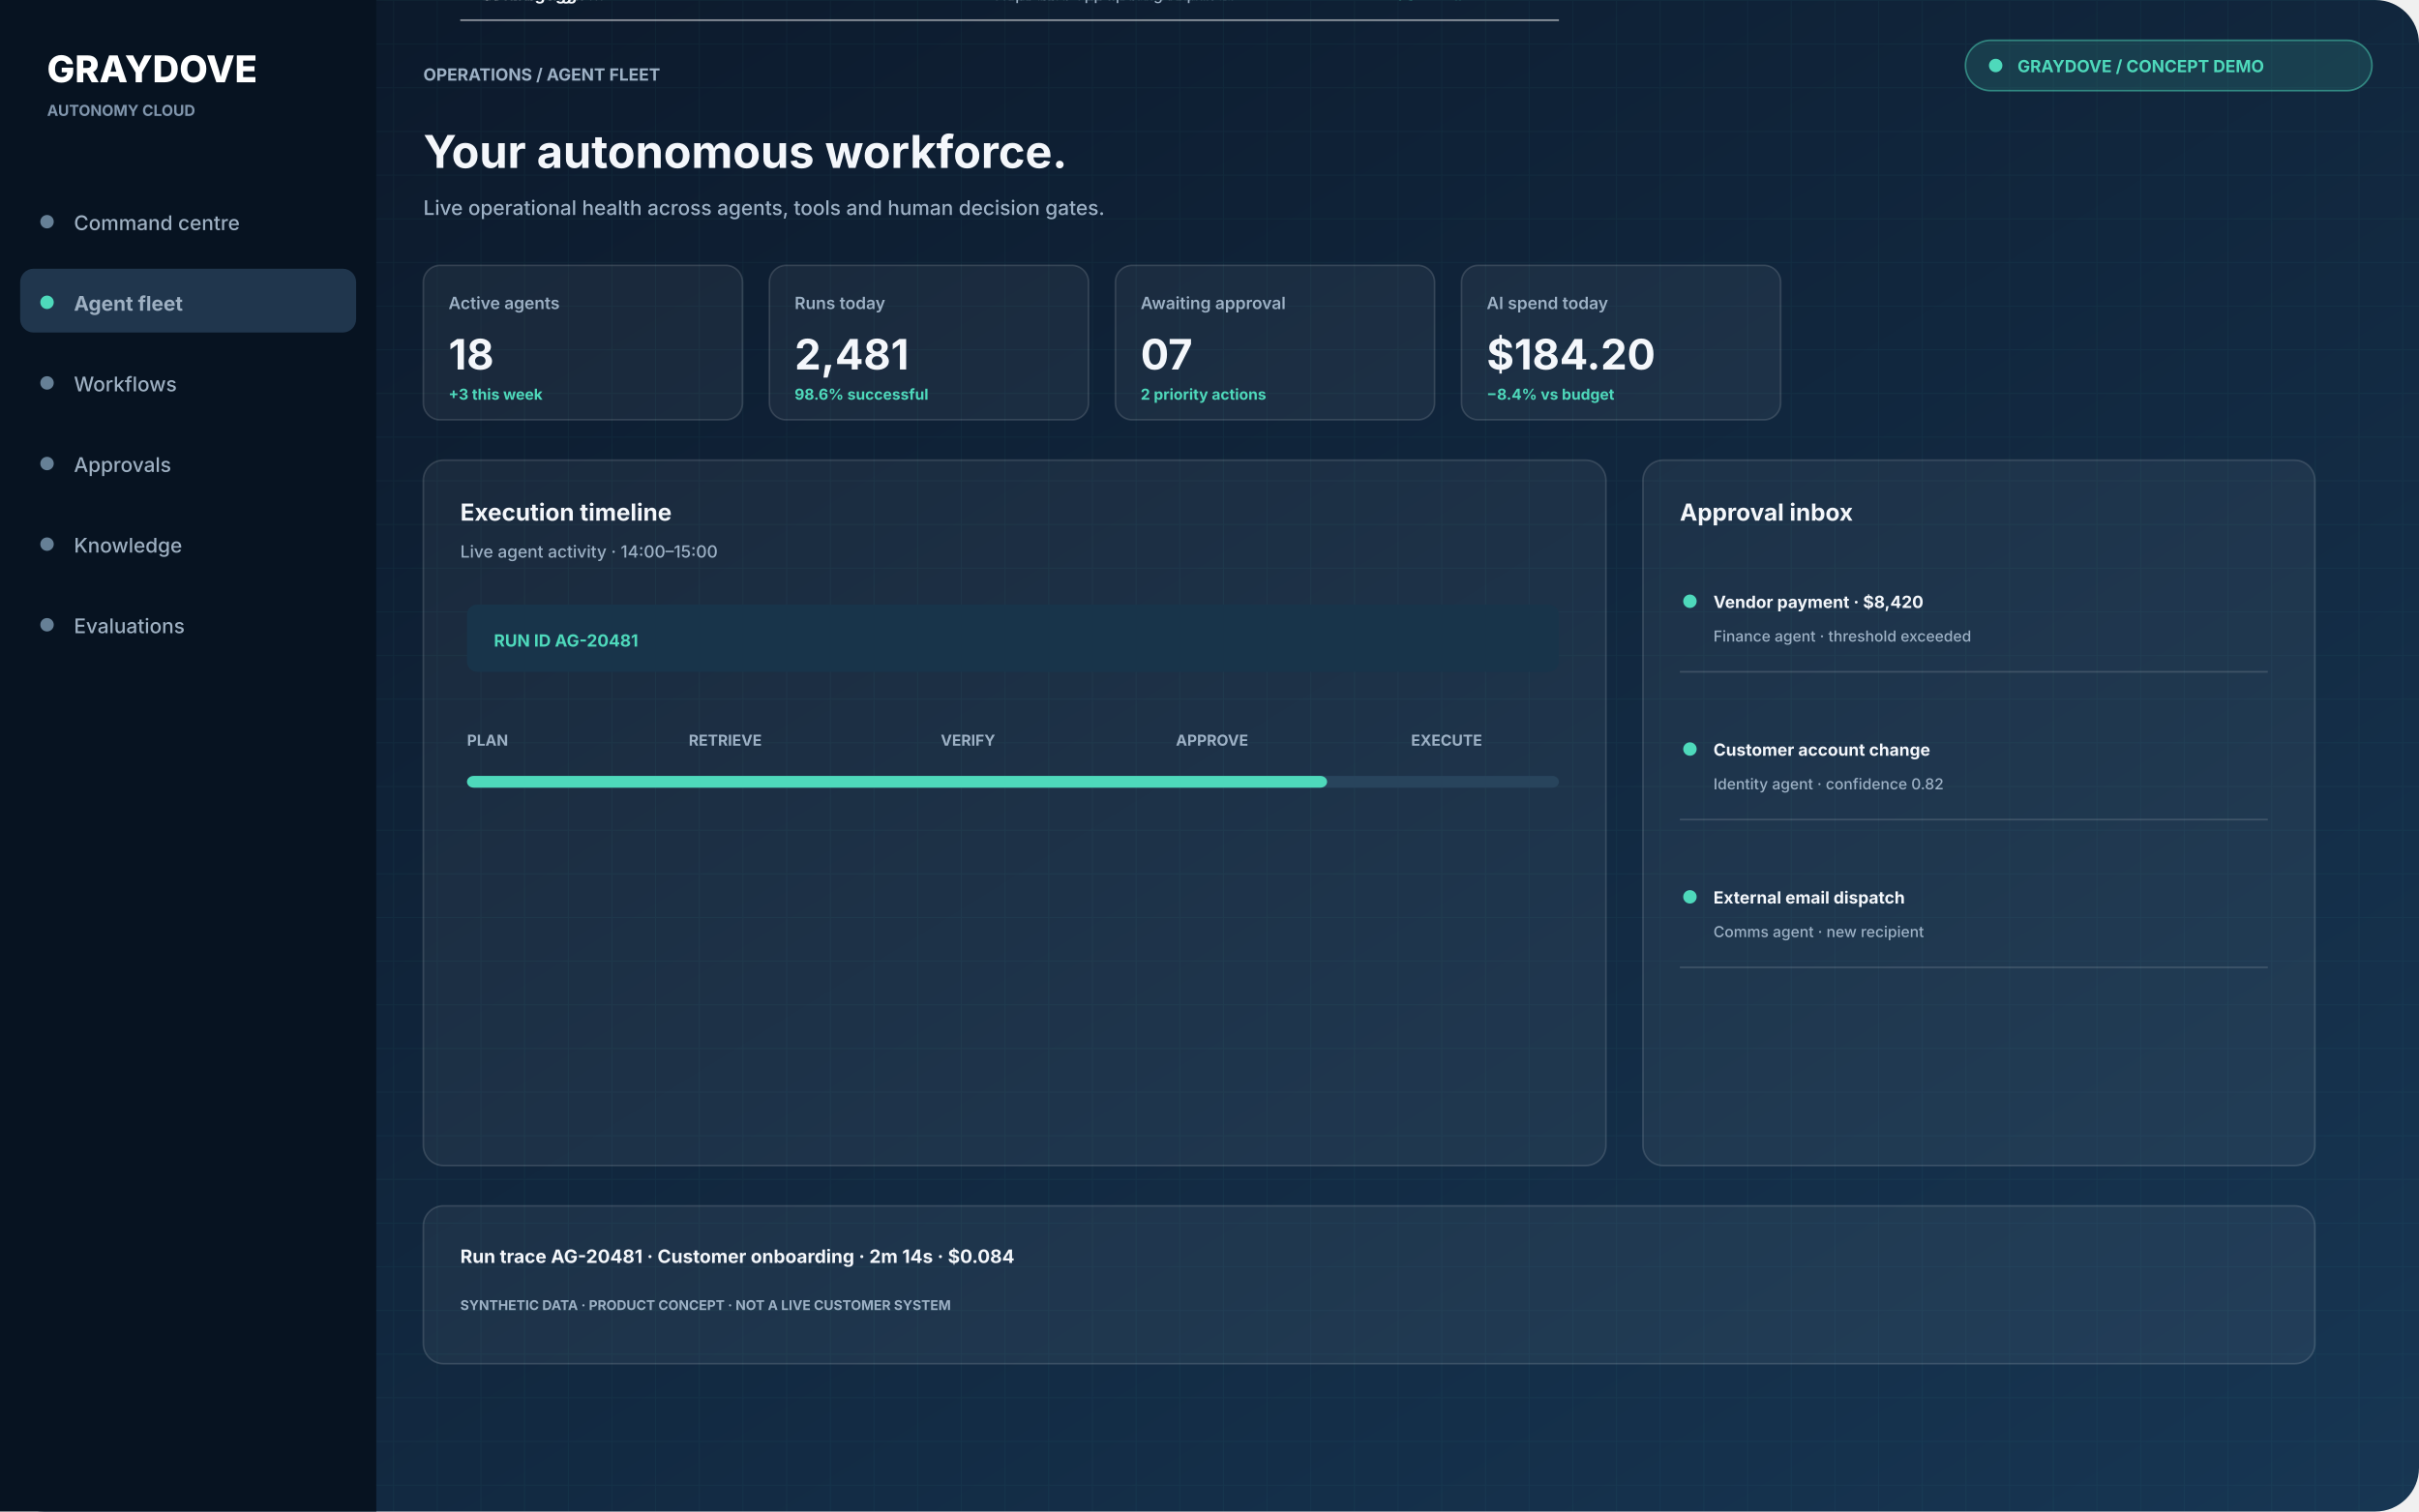
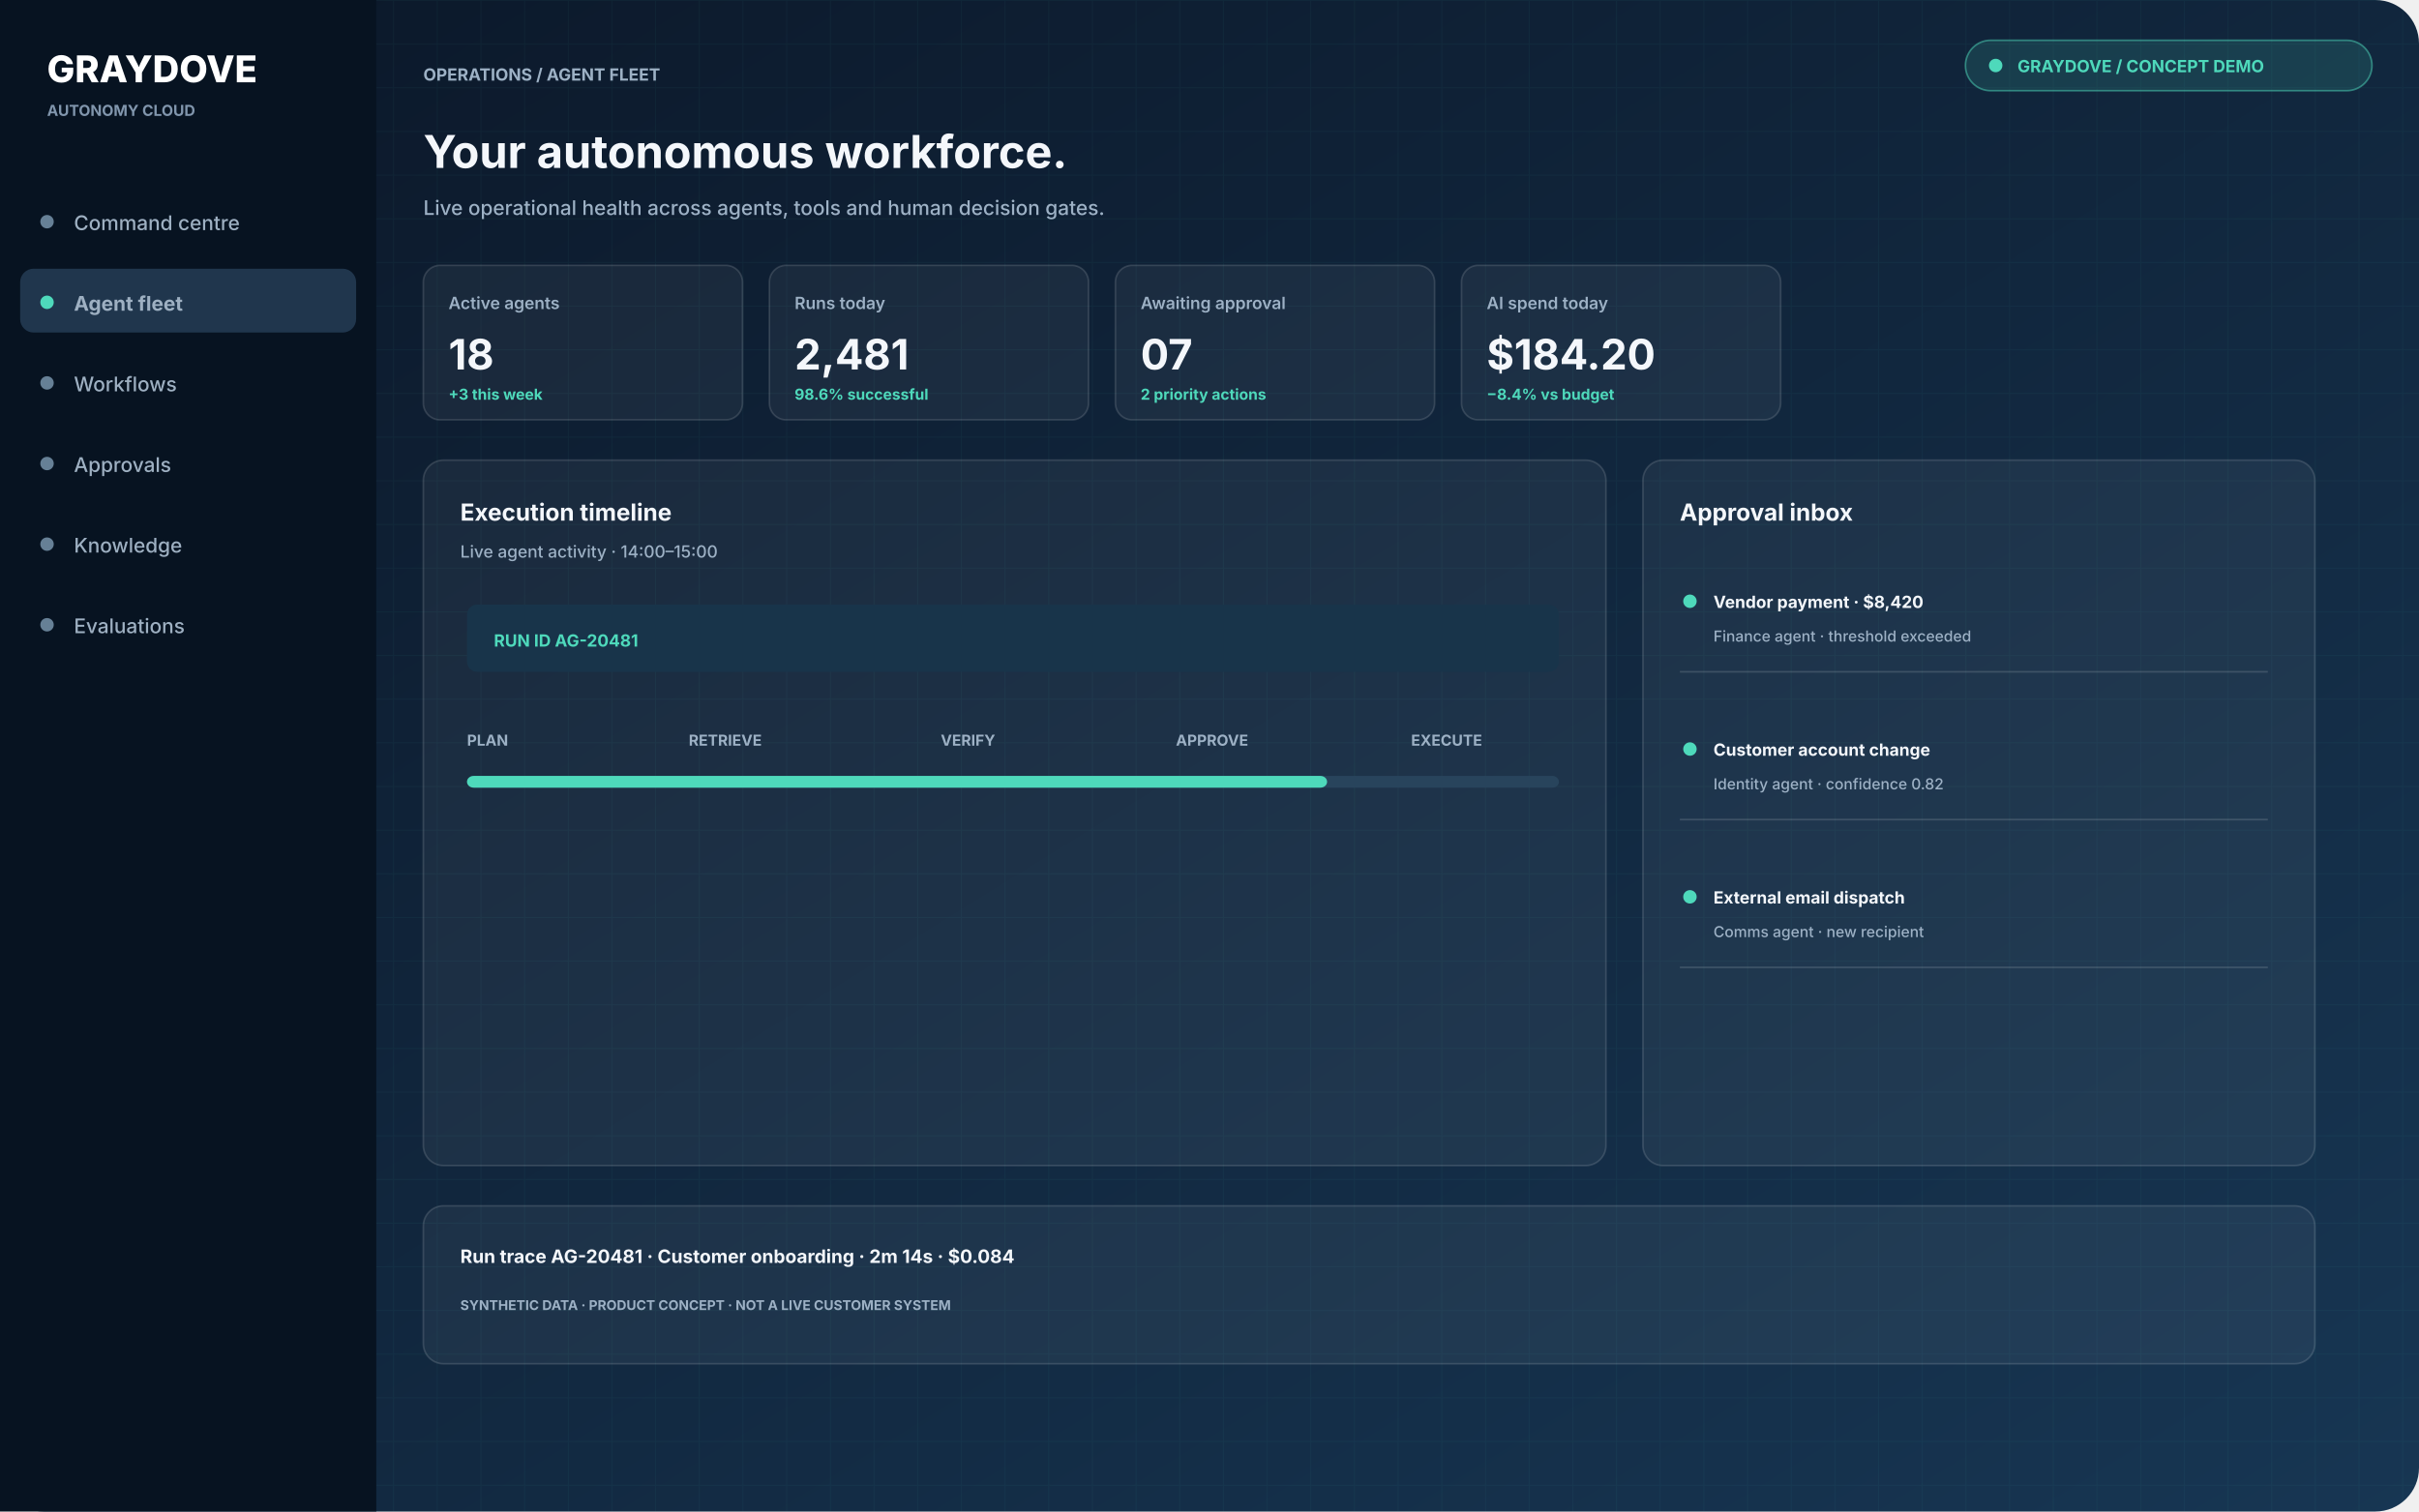
<svg xmlns="http://www.w3.org/2000/svg" width="1440" height="900" viewBox="0 0 1440 900">
  <defs>
    <linearGradient id="bg" x1="0" y1="0" x2="1" y2="1">
      <stop stop-color="#0B1728" />
      <stop offset="1" stop-color="#173653" />
    </linearGradient>
    <pattern id="grid" width="26" height="26" patternUnits="userSpaceOnUse">
      <path d="M26 0H0V26" fill="none" stroke="#4ED9BB" stroke-opacity=".05" />
    </pattern>
  </defs>
  <rect width="1440" height="900" rx="26" fill="url(#bg)" />
  <rect width="1440" height="900" rx="26" fill="url(#grid)" />
  <rect x="0" y="0" width="224" height="900" rx="0" fill="#071321" stroke="none" />
  <text x="28" y="49" font-family="Inter,Arial,sans-serif" font-size="22" font-weight="800" fill="#fff">GRAYDOVE</text>
  <text x="28" y="69" font-family="Inter,Arial,sans-serif" font-size="9" font-weight="700" fill="#8196AD">AUTONOMY CLOUD</text>
  <circle cx="28" cy="132" r="4" fill="#668096" />
  <text x="44" y="137" font-family="Inter,Arial,sans-serif" font-size="12" font-weight="500" fill="#9EB0C2">Command centre</text>
  <rect x="12" y="160" width="200" height="38" rx="8" fill="#20364D" stroke="none" />
  <circle cx="28" cy="180" r="4" fill="#4ED9BB" />
  <text x="44" y="185" font-family="Inter,Arial,sans-serif" font-size="12" font-weight="700" fill="#9EB0C2">Agent fleet</text>
  <circle cx="28" cy="228" r="4" fill="#668096" />
  <text x="44" y="233" font-family="Inter,Arial,sans-serif" font-size="12" font-weight="500" fill="#9EB0C2">Workflows</text>
  <circle cx="28" cy="276" r="4" fill="#668096" />
  <text x="44" y="281" font-family="Inter,Arial,sans-serif" font-size="12" font-weight="500" fill="#9EB0C2">Approvals</text>
  <circle cx="28" cy="324" r="4" fill="#668096" />
  <text x="44" y="329" font-family="Inter,Arial,sans-serif" font-size="12" font-weight="500" fill="#9EB0C2">Knowledge</text>
  <circle cx="28" cy="372" r="4" fill="#668096" />
  <text x="44" y="377" font-family="Inter,Arial,sans-serif" font-size="12" font-weight="500" fill="#9EB0C2">Evaluations</text>
  <text x="252" y="48" font-family="Inter,Arial,sans-serif" font-size="10" font-weight="700" fill="#9DB1C5">OPERATIONS / AGENT FLEET</text>
  <text x="252" y="100" font-family="Inter,Arial,sans-serif" font-size="27" font-weight="750" fill="#F4F7FB">Your autonomous workforce.</text>
  <text x="252" y="128" font-family="Inter,Arial,sans-serif" font-size="12" font-weight="450" fill="#9DB1C5">Live operational health across agents, tools and human decision gates.</text>
  <rect x="252" y="158" width="190" height="92" rx="10" fill="#FFFFFF0D" stroke="#FFFFFF22" />
  <text x="267" y="184" font-family="Inter,Arial,sans-serif" font-size="10" font-weight="600" fill="#9DB1C5">Active agents</text>
  <text x="267" y="220" font-family="Inter,Arial,sans-serif" font-size="25" font-weight="750" fill="#F4F7FB">18</text>
  <text x="267" y="238" font-family="Inter,Arial,sans-serif" font-size="9" font-weight="650" fill="#4ED9BB">+3 this week</text>
  <rect x="458" y="158" width="190" height="92" rx="10" fill="#FFFFFF0D" stroke="#FFFFFF22" />
  <text x="473" y="184" font-family="Inter,Arial,sans-serif" font-size="10" font-weight="600" fill="#9DB1C5">Runs today</text>
  <text x="473" y="220" font-family="Inter,Arial,sans-serif" font-size="25" font-weight="750" fill="#F4F7FB">2,481</text>
  <text x="473" y="238" font-family="Inter,Arial,sans-serif" font-size="9" font-weight="650" fill="#4ED9BB">98.6% successful</text>
  <rect x="664" y="158" width="190" height="92" rx="10" fill="#FFFFFF0D" stroke="#FFFFFF22" />
  <text x="679" y="184" font-family="Inter,Arial,sans-serif" font-size="10" font-weight="600" fill="#9DB1C5">Awaiting approval</text>
  <text x="679" y="220" font-family="Inter,Arial,sans-serif" font-size="25" font-weight="750" fill="#F4F7FB">07</text>
  <text x="679" y="238" font-family="Inter,Arial,sans-serif" font-size="9" font-weight="650" fill="#4ED9BB">2 priority actions</text>
  <rect x="870" y="158" width="190" height="92" rx="10" fill="#FFFFFF0D" stroke="#FFFFFF22" />
  <text x="885" y="184" font-family="Inter,Arial,sans-serif" font-size="10" font-weight="600" fill="#9DB1C5">AI spend today</text>
  <text x="885" y="220" font-family="Inter,Arial,sans-serif" font-size="25" font-weight="750" fill="#F4F7FB">$184.20</text>
  <text x="885" y="238" font-family="Inter,Arial,sans-serif" font-size="9" font-weight="650" fill="#4ED9BB">−8.4% vs budget</text>
  <rect x="252" y="274" width="704" height="420" rx="12" fill="#FFFFFF0D" stroke="#FFFFFF22" />
  <text x="274" y="310" font-family="Inter,Arial,sans-serif" font-size="14" font-weight="700" fill="#F4F7FB">Execution timeline</text>
  <text x="274" y="332" font-family="Inter,Arial,sans-serif" font-size="10" font-weight="450" fill="#9DB1C5">Live agent activity · 14:00–15:00</text>
  <rect x="278" y="360" width="650" height="40" rx="6" fill="#18344A" stroke="none" />
  <text x="294" y="385" font-family="Inter,Arial,sans-serif" font-size="10" font-weight="700" fill="#4ED9BB">RUN ID  AG-20481</text>
  <text x="278" y="444" font-family="Inter,Arial,sans-serif" font-size="9" font-weight="700" fill="#9DB1C5">PLAN</text>
  <text x="410" y="444" font-family="Inter,Arial,sans-serif" font-size="9" font-weight="700" fill="#9DB1C5">RETRIEVE</text>
  <text x="560" y="444" font-family="Inter,Arial,sans-serif" font-size="9" font-weight="700" fill="#9DB1C5">VERIFY</text>
  <text x="700" y="444" font-family="Inter,Arial,sans-serif" font-size="9" font-weight="700" fill="#9DB1C5">APPROVE</text>
  <text x="840" y="444" font-family="Inter,Arial,sans-serif" font-size="9" font-weight="700" fill="#9DB1C5">EXECUTE</text>
  <rect x="278" y="462" width="650" height="7" rx="4" fill="#28445C" stroke="none" />
  <rect x="278" y="462" width="512" height="7" rx="4" fill="#4ED9BB" stroke="none" />
-   <path d="M274 12h654" stroke="#FFFFFF" stroke-opacity=".14" />
-   <text x="280" y="0" font-family="Inter,Arial,sans-serif" font-size="10" font-weight="650" fill="#F4F7FB">Intake agent</text>
-   <text x="590" y="0" font-family="Inter,Arial,sans-serif" font-size="9" font-weight="450" fill="#9DB1C5">Classified 148 incoming requests</text>
-   <text x="830" y="0" font-family="Inter,Arial,sans-serif" font-size="9" font-weight="700" fill="#4ED9BB">RUNNING</text>
-   <path d="M274 12h654" stroke="#FFFFFF" stroke-opacity=".14" />
-   <text x="280" y="0" font-family="Inter,Arial,sans-serif" font-size="10" font-weight="650" fill="#F4F7FB">Research agent</text>
-   <text x="590" y="0" font-family="Inter,Arial,sans-serif" font-size="9" font-weight="450" fill="#9DB1C5">Enriched 32 records with context</text>
-   <text x="830" y="0" font-family="Inter,Arial,sans-serif" font-size="9" font-weight="700" fill="#4ED9BB">COMPLETE</text>
-   <path d="M274 12h654" stroke="#FFFFFF" stroke-opacity=".14" />
-   <text x="280" y="0" font-family="Inter,Arial,sans-serif" font-size="10" font-weight="650" fill="#F4F7FB">Decision agent</text>
-   <text x="590" y="0" font-family="Inter,Arial,sans-serif" font-size="9" font-weight="450" fill="#9DB1C5">Prepared 14 recommendations</text>
-   <text x="830" y="0" font-family="Inter,Arial,sans-serif" font-size="9" font-weight="700" fill="#4ED9BB">WAITING</text>
-   <path d="M274 12h654" stroke="#FFFFFF" stroke-opacity=".14" />
-   <text x="280" y="0" font-family="Inter,Arial,sans-serif" font-size="10" font-weight="650" fill="#F4F7FB">Fulfilment agent</text>
-   <text x="590" y="0" font-family="Inter,Arial,sans-serif" font-size="9" font-weight="450" fill="#9DB1C5">Executed 9 approved actions</text>
-   <text x="830" y="0" font-family="Inter,Arial,sans-serif" font-size="9" font-weight="700" fill="#4ED9BB">COMPLETE</text>
-   <path d="M274 12h654" stroke="#FFFFFF" stroke-opacity=".14" />
-   <text x="280" y="0" font-family="Inter,Arial,sans-serif" font-size="10" font-weight="650" fill="#F4F7FB">Verifier</text>
-   <text x="590" y="0" font-family="Inter,Arial,sans-serif" font-size="9" font-weight="450" fill="#9DB1C5">Validated 97 completed outcomes</text>
-   <text x="830" y="0" font-family="Inter,Arial,sans-serif" font-size="9" font-weight="700" fill="#4ED9BB">HEALTHY</text>
  <rect x="978" y="274" width="400" height="420" rx="12" fill="#FFFFFF0D" stroke="#FFFFFF22" />
  <text x="1000" y="310" font-family="Inter,Arial,sans-serif" font-size="14" font-weight="700" fill="#F4F7FB">Approval inbox</text>
  <circle cx="1006" cy="358" r="4" fill="#4ED9BB" />
  <text x="1020" y="362" font-family="Inter,Arial,sans-serif" font-size="10" font-weight="650" fill="#F4F7FB">Vendor payment · $8,420</text>
  <text x="1020" y="382" font-family="Inter,Arial,sans-serif" font-size="9" font-weight="450" fill="#9DB1C5">Finance agent · threshold exceeded</text>
  <path d="M1000 400h350" stroke="#FFFFFF" stroke-opacity=".14" />
  <circle cx="1006" cy="446" r="4" fill="#4ED9BB" />
  <text x="1020" y="450" font-family="Inter,Arial,sans-serif" font-size="10" font-weight="650" fill="#F4F7FB">Customer account change</text>
  <text x="1020" y="470" font-family="Inter,Arial,sans-serif" font-size="9" font-weight="450" fill="#9DB1C5">Identity agent · confidence 0.82</text>
  <path d="M1000 488h350" stroke="#FFFFFF" stroke-opacity=".14" />
  <circle cx="1006" cy="534" r="4" fill="#4ED9BB" />
  <text x="1020" y="538" font-family="Inter,Arial,sans-serif" font-size="10" font-weight="650" fill="#F4F7FB">External email dispatch</text>
  <text x="1020" y="558" font-family="Inter,Arial,sans-serif" font-size="9" font-weight="450" fill="#9DB1C5">Comms agent · new recipient</text>
  <path d="M1000 576h350" stroke="#FFFFFF" stroke-opacity=".14" />
  <rect x="252" y="718" width="1126" height="94" rx="12" fill="#FFFFFF0D" stroke="#FFFFFF22" />
  <text x="274" y="752" font-family="Inter,Arial,sans-serif" font-size="11" font-weight="650" fill="#F4F7FB">Run trace AG-20481 · Customer onboarding · 2m 14s · $0.084</text>
  <text x="274" y="780" font-family="Inter,Arial,sans-serif" font-size="8" font-weight="700" fill="#9DB1C5">SYNTHETIC DATA · PRODUCT CONCEPT · NOT A LIVE CUSTOMER SYSTEM</text>
  <rect x="1170" y="24" width="242" height="30" rx="15" fill="#4ED9BB" fill-opacity=".14" stroke="#4ED9BB" stroke-opacity=".5" />
  <circle cx="1188" cy="39" r="4" fill="#4ED9BB" />
  <text x="1201" y="43" font-family="Inter,Arial,sans-serif" font-size="10" font-weight="700" fill="#4ED9BB">GRAYDOVE / CONCEPT DEMO</text>
</svg>
